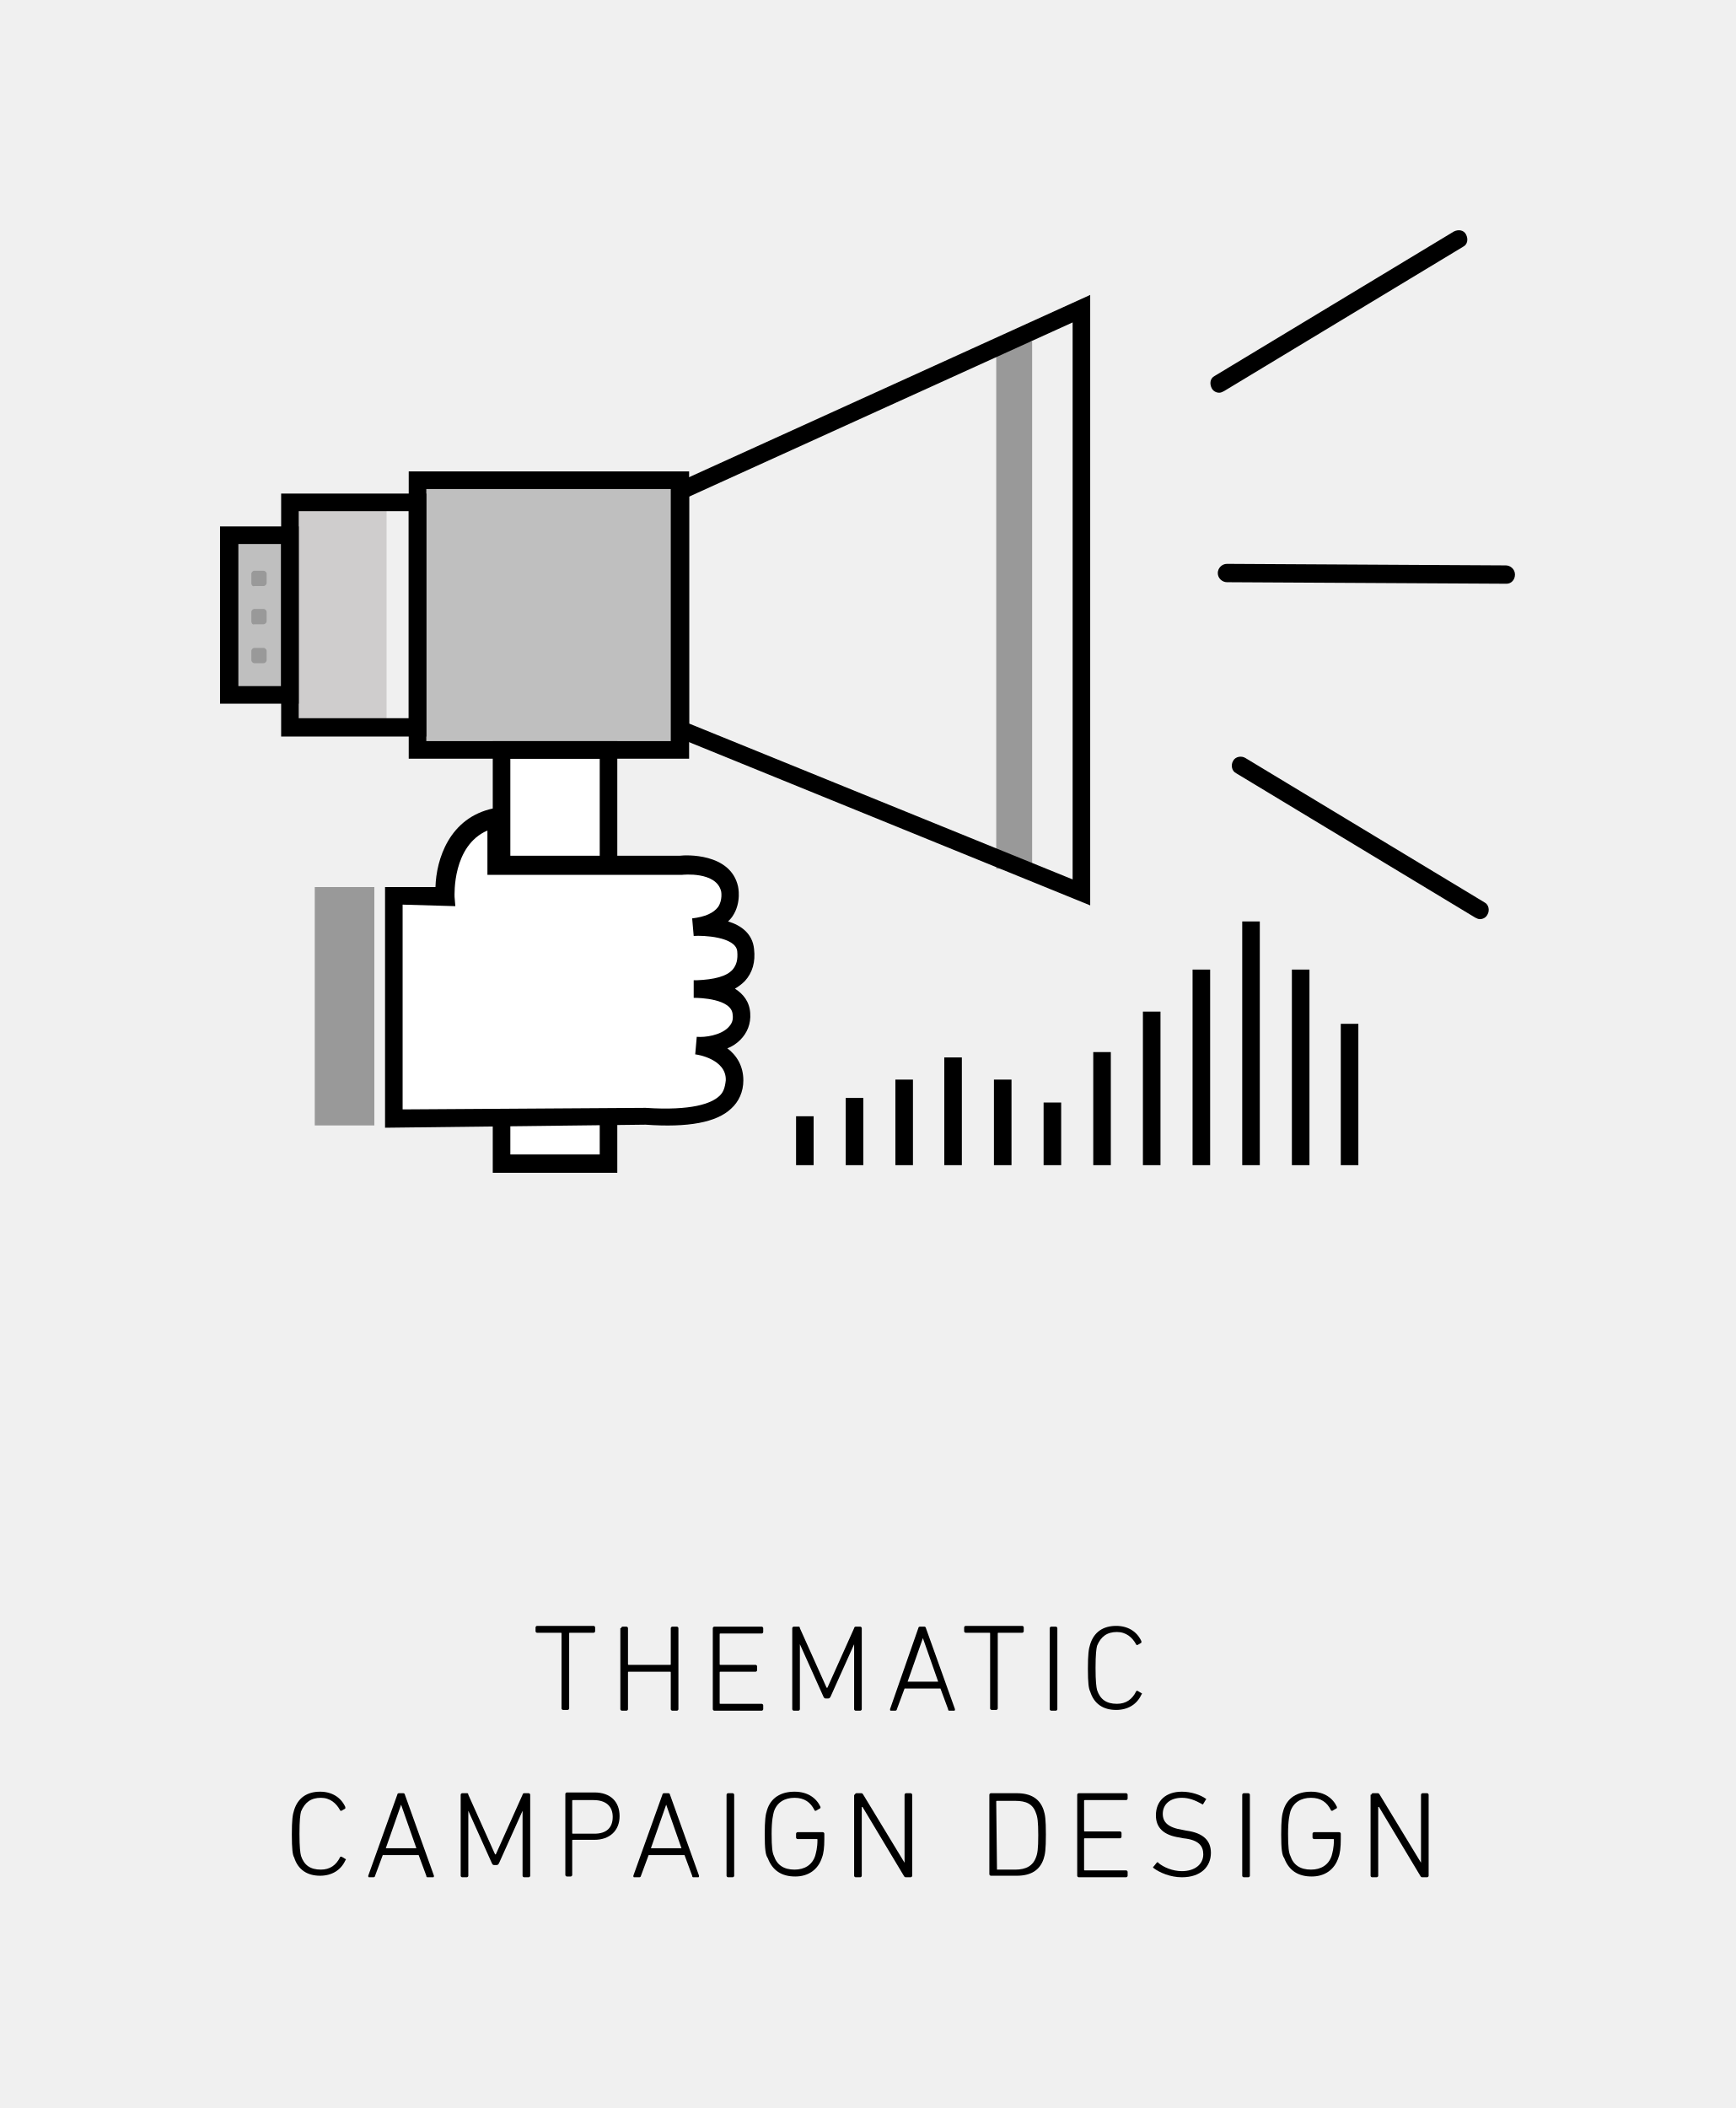
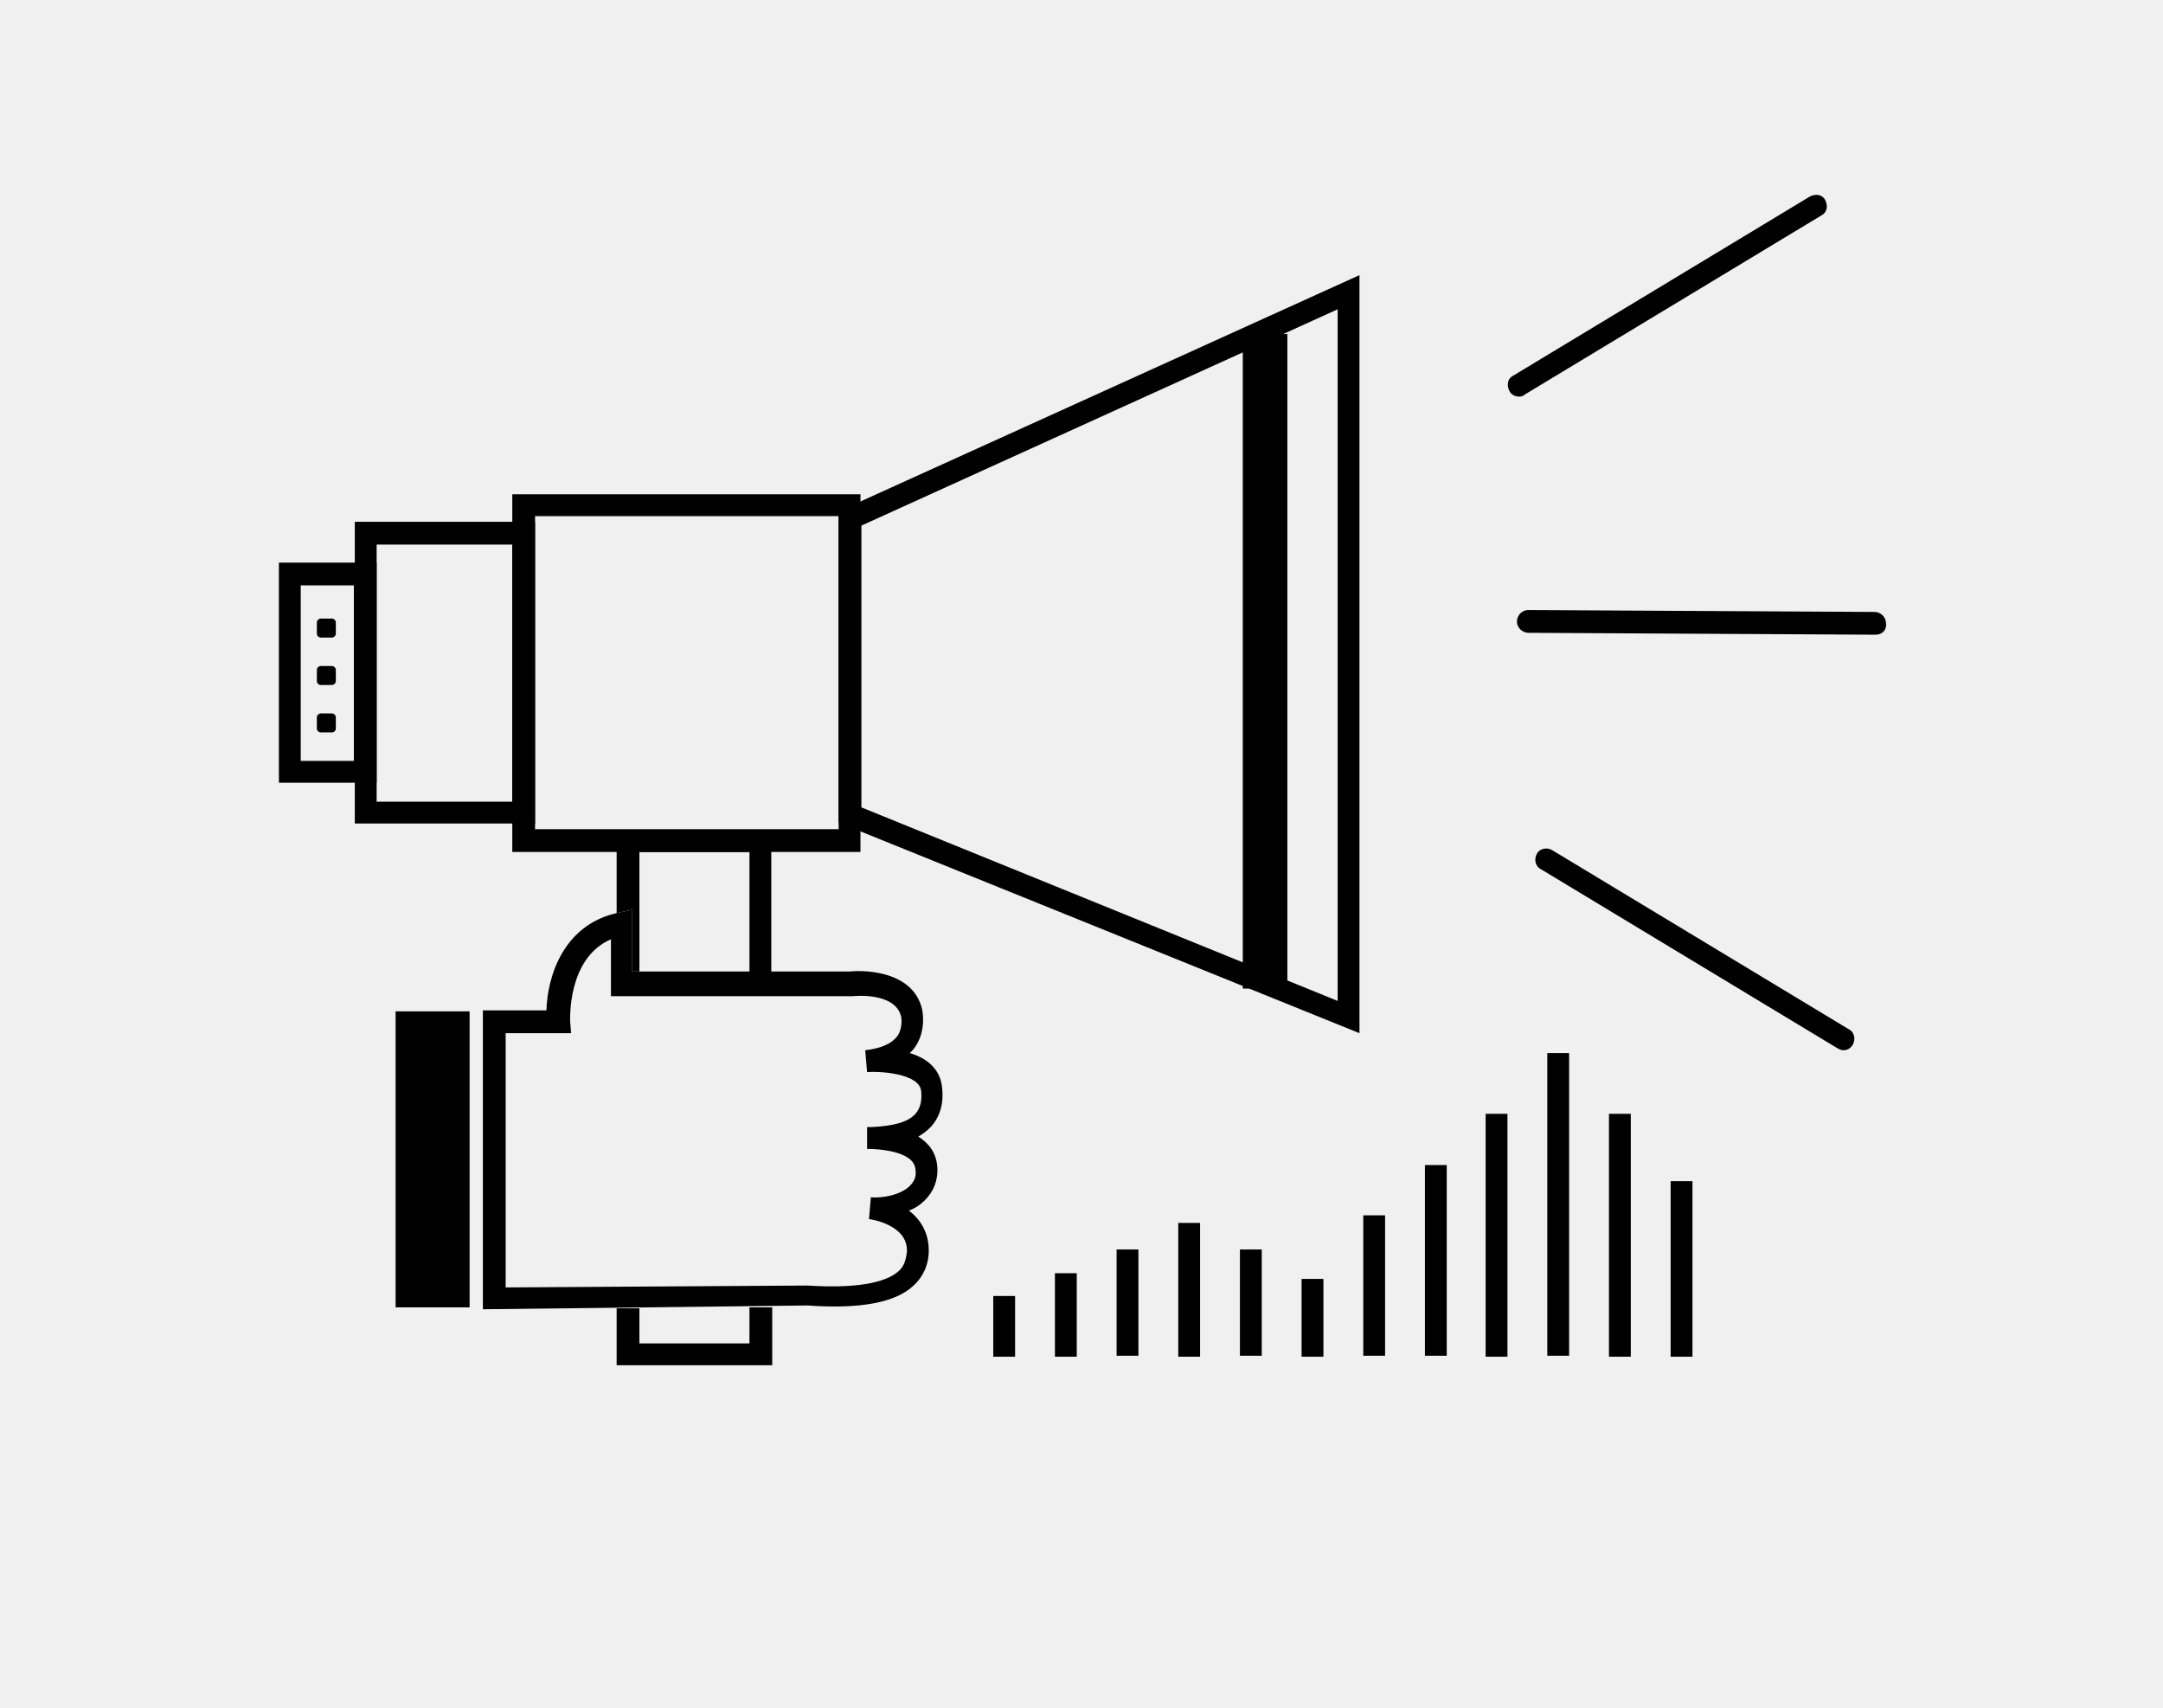
- <svg xmlns="http://www.w3.org/2000/svg" version="1.1" id="Layer_1" x="0px" y="0px" viewBox="0 0 227.2 275.9" style="enable-background:new 0 0 227.2 275.9;" xml:space="preserve">
+ <svg xmlns="http://www.w3.org/2000/svg" version="1.1" id="Layer_1" x="0px" y="0px" viewBox="0 0 228 180" style="enable-background:new 0 0 228 180;" xml:space="preserve">
  <style type="text/css">
	.st0{fill:none;stroke:#000000;stroke-width:1.039;stroke-miterlimit:10;}
	.st1{fill:none;stroke:#000000;stroke-miterlimit:10;}
- 	.st2{fill:none;stroke:#000000;stroke-width:0.364;stroke-miterlimit:10;}
- 	.st3{fill:#FFFFFF;}
- 	.st4{fill:#ECF8FE;}
- 	.st5{fill:#27BDBE;}
- 	.st6{fill:#FFE06A;}
- 	.st7{fill:#D9D9D9;}
- 	.st8{fill:#999999;}
- 	.st9{fill:#BFBFBF;}
- 	.st10{fill:#FFFFFF;stroke:#000000;stroke-width:1.587;stroke-miterlimit:10;}
- 	.st11{fill:none;stroke:#000000;stroke-width:1.587;stroke-linecap:round;stroke-linejoin:round;stroke-miterlimit:10;}
- 	.st12{fill:none;stroke:#000000;stroke-width:0.832;stroke-linecap:round;stroke-linejoin:round;stroke-miterlimit:10;}
- 	.st13{fill:#CFCDCD;}
- 	.st14{fill:#C9E9E6;}
- 	.st15{fill:none;stroke:#000000;stroke-width:0.889;stroke-miterlimit:10;}
- 	.st16{fill:none;stroke:#FFFFFF;stroke-miterlimit:10;}
+ 	.st2{fill:#F58220;}
+ 	.st3{fill:none;stroke:#F58220;stroke-miterlimit:10;}
+ 	.st4{fill:none;stroke:#000000;stroke-width:0.364;stroke-miterlimit:10;}
+ 	.st5{fill:#FFFFFF;}
+ 	.st6{fill:#ECF8FE;}
+ 	.st7{fill:#27BDBE;}
+ 	.st8{fill:#FFE06A;}
+ 	.st9{fill:#D9D9D9;}
+ 	.st10{fill:#999999;}
+ 	.st11{fill:#BFBFBF;}
+ 	.st12{fill:#FFFFFF;stroke:#000000;stroke-width:1.587;stroke-miterlimit:10;}
+ 	.st13{fill:none;stroke:#000000;stroke-width:1.587;stroke-linecap:round;stroke-linejoin:round;stroke-miterlimit:10;}
+ 	.st14{fill:none;stroke:#000000;stroke-width:0.832;stroke-linecap:round;stroke-linejoin:round;stroke-miterlimit:10;}
+ 	.st15{fill:#CFCDCD;}
+ 	.st16{fill:#C9E9E6;}
+ 	.st17{fill:none;stroke:#000000;stroke-width:0.889;stroke-miterlimit:10;}
+ 	.st18{fill:none;stroke:#FFFFFF;stroke-miterlimit:10;}
+ 	.st19{fill:none;stroke:#000000;stroke-width:1.587;stroke-miterlimit:10;}
+ 	.st20{fill:none;stroke:#000000;stroke-width:1.942;stroke-linecap:round;stroke-linejoin:round;stroke-miterlimit:10;}
+ 	.st21{fill:#EEE809;}
+ 	.st22{fill:#94D9F8;}
+ 	.st23{fill:#211E1F;}
+ 	.st24{fill:#231F20;}
+ 	.st25{fill:#F7941F;}
+ 	.st26{fill:#47B77B;}
+ 	.st27{fill:#221F1F;}
+ 	.st28{fill:#F5EB0E;}
+ 	.st29{fill:#EBE70E;}
+ 	.st30{fill:#4BC3C9;}
+ 	.st31{fill:#DD1D4F;}
+ 	.st32{fill:none;stroke:#231F20;stroke-width:0.963;stroke-linecap:round;stroke-linejoin:round;stroke-miterlimit:10;}
+ 	.st33{fill:none;stroke:#000000;stroke-width:2;stroke-miterlimit:10;}
+ 	.st34{fill:#E5EFF5;}
</style>
  <g>
+     <rect x="131" y="35.2" width="4.7" height="69" />
+     <rect x="41.7" y="106.6" width="7.8" height="31.2" />
+     <path d="M50.9,138v-31.5h6.7c0.1-3.6,1.8-9.1,7.6-10.3l1.4-0.3v6.5l23,0c0.7-0.1,6.6-0.4,7.6,4c0,0,0.5,2.1-0.7,3.9   c-0.2,0.3-0.4,0.5-0.6,0.7c1.7,0.5,3.2,1.6,3.4,3.6c0.2,1.7-0.2,3.1-1.2,4.2c-0.4,0.4-0.8,0.7-1.3,1c1.1,0.7,1.9,1.7,2,3.2   c0.1,1.4-0.4,2.6-1.3,3.5c-0.5,0.5-1.1,0.9-1.7,1.1c1.2,0.9,2.1,2.3,2.1,4.2c0,1.5-0.6,2.8-1.6,3.7c-1.9,1.8-5.6,2.5-11.2,2.1   L50.9,138z M53.3,108.9v26.8l31.8-0.2c6.1,0.4,8.6-0.6,9.6-1.5c0.6-0.5,0.8-1.2,0.9-2.1c0.1-2.8-3.8-3.4-4-3.4l0.2-2.3   c1.1,0.1,3.1-0.2,4.1-1.2c0.5-0.5,0.7-1,0.6-1.7c-0.1-2.1-4.4-2.2-5-2.2c0,0-0.1,0-0.1,0l0-2.3c0.1,0,0.2,0,0.4,0   c2.3-0.1,3.9-0.5,4.7-1.4c0.5-0.6,0.7-1.3,0.6-2.4c-0.2-1.9-4.5-2.1-5.7-2l-0.2-2.3c1.7-0.2,2.8-0.7,3.4-1.5c0.6-0.9,0.4-2,0.4-2   c-0.6-2.7-5.1-2.2-5.1-2.2l-0.1,0l-25.4,0V99c-4.6,2-4.3,8.4-4.3,8.7l0.1,1.2L53.3,108.9z" />
+     <path d="M56.4,86.8h-19V55h19V86.8z M39.7,84.5H54V57.4H39.7V84.5z" />
+     <path d="M39.7,82.5H29.4V59.3h10.3V82.5z M31.7,80.2h5.6V61.7h-5.6V80.2z" />
+     <path d="M143.3,108.9L88.4,86.7V53.9L143.3,29V108.9z M90.8,85.1l50.2,20.4V32.6L90.8,55.4V85.1z" />
+     <path d="M160.1,41.8c-0.4,0-0.8-0.2-1-0.6c-0.3-0.6-0.2-1.3,0.4-1.6l31.3-18.9c0.6-0.3,1.3-0.2,1.6,0.4c0.3,0.6,0.2,1.3-0.4,1.6   l-31.3,18.9C160.5,41.8,160.3,41.8,160.1,41.8z" />
+     <path d="M197.7,66.9C197.7,66.9,197.7,66.9,197.7,66.9l-36.6-0.2c-0.6,0-1.2-0.5-1.2-1.2c0-0.6,0.5-1.2,1.2-1.2c0,0,0,0,0,0   l36.5,0.2c0.6,0,1.2,0.5,1.2,1.2C198.9,66.4,198.4,66.9,197.7,66.9z" />
+     <path d="M194.3,110.7c-0.2,0-0.4-0.1-0.6-0.2l-31.3-18.9c-0.6-0.3-0.7-1.1-0.4-1.6c0.3-0.6,1.1-0.7,1.6-0.4l31.3,18.9   c0.6,0.3,0.7,1.1,0.4,1.6C195.1,110.5,194.7,110.7,194.3,110.7z" />
    <g>
-       <path d="M73.7,223.8c-0.1,0-0.2-0.1-0.2-0.2v-9.8c0-0.1,0-0.1-0.1-0.1h-3.1c-0.1,0-0.2-0.1-0.2-0.2v-0.5c0-0.1,0.1-0.2,0.2-0.2    h7.4c0.1,0,0.2,0.1,0.2,0.2v0.5c0,0.1-0.1,0.2-0.2,0.2h-3.1c-0.1,0-0.1,0-0.1,0.1v9.8c0,0.1-0.1,0.2-0.2,0.2H73.7z" />
-       <path d="M81.3,213.1c0-0.1,0.1-0.2,0.2-0.2H82c0.1,0,0.2,0.1,0.2,0.2v4.7c0,0.1,0,0.1,0.1,0.1h5.4c0.1,0,0.1,0,0.1-0.1v-4.7    c0-0.1,0.1-0.2,0.2-0.2h0.6c0.1,0,0.2,0.1,0.2,0.2v10.6c0,0.1-0.1,0.2-0.2,0.2h-0.6c-0.1,0-0.2-0.1-0.2-0.2v-4.8    c0-0.1,0-0.1-0.1-0.1h-5.4c-0.1,0-0.1,0-0.1,0.1v4.8c0,0.1-0.1,0.2-0.2,0.2h-0.6c-0.1,0-0.2-0.1-0.2-0.2V213.1z" />
-       <path d="M93.3,213.1c0-0.1,0.1-0.2,0.2-0.2h6.2c0.1,0,0.2,0.1,0.2,0.2v0.5c0,0.1-0.1,0.2-0.2,0.2h-5.4c-0.1,0-0.1,0-0.1,0.1v3.9    c0,0.1,0,0.1,0.1,0.1h4.6c0.1,0,0.2,0.1,0.2,0.2v0.5c0,0.1-0.1,0.2-0.2,0.2h-4.6c-0.1,0-0.1,0-0.1,0.1v4c0,0.1,0,0.1,0.1,0.1h5.4    c0.1,0,0.2,0.1,0.2,0.2v0.5c0,0.1-0.1,0.2-0.2,0.2h-6.2c-0.1,0-0.2-0.1-0.2-0.2V213.1z" />
-       <path d="M103.7,213.1c0-0.1,0.1-0.2,0.2-0.2h0.6c0.1,0,0.2,0,0.2,0.2l3.5,7.8h0.1l3.5-7.8c0-0.1,0.1-0.2,0.2-0.2h0.6    c0.1,0,0.2,0.1,0.2,0.2v10.6c0,0.1-0.1,0.2-0.2,0.2h-0.6c-0.1,0-0.2-0.1-0.2-0.2v-8.5h0l-3.1,6.9c-0.1,0.1-0.1,0.2-0.3,0.2h-0.3    c-0.1,0-0.2,0-0.3-0.2l-3.1-6.9h0v8.5c0,0.1-0.1,0.2-0.2,0.2h-0.6c-0.1,0-0.2-0.1-0.2-0.2V213.1z" />
-       <path d="M120.2,213.1c0-0.1,0.1-0.2,0.2-0.2h0.6c0.1,0,0.2,0.1,0.2,0.2l3.8,10.6c0,0.1,0,0.2-0.1,0.2h-0.6c-0.1,0-0.2,0-0.2-0.2    l-1-2.7h-4.7l-1,2.7c0,0.1-0.1,0.2-0.2,0.2h-0.6c-0.1,0-0.1-0.1-0.1-0.2L120.2,213.1z M122.8,220.1l-2-5.7h0l-2,5.7H122.8z" />
-       <path d="M129.8,223.8c-0.1,0-0.2-0.1-0.2-0.2v-9.8c0-0.1,0-0.1-0.1-0.1h-3.1c-0.1,0-0.2-0.1-0.2-0.2v-0.5c0-0.1,0.1-0.2,0.2-0.2    h7.4c0.1,0,0.2,0.1,0.2,0.2v0.5c0,0.1-0.1,0.2-0.2,0.2h-3.1c-0.1,0-0.1,0-0.1,0.1v9.8c0,0.1-0.1,0.2-0.2,0.2H129.8z" />
-       <path d="M137.4,213.1c0-0.1,0.1-0.2,0.2-0.2h0.6c0.1,0,0.2,0.1,0.2,0.2v10.6c0,0.1-0.1,0.2-0.2,0.2h-0.6c-0.1,0-0.2-0.1-0.2-0.2    V213.1z" />
-       <path d="M142.4,218.4c0-1.9,0.1-2.6,0.3-3.2c0.5-1.6,1.7-2.4,3.4-2.4c1.5,0,2.7,0.7,3.3,2c0,0.1,0,0.2,0,0.2l-0.5,0.3    c-0.1,0-0.2,0-0.2-0.1c-0.5-0.9-1.3-1.6-2.5-1.6c-1.3,0-2.1,0.6-2.6,1.8c-0.1,0.4-0.2,1.1-0.2,2.9c0,1.8,0.1,2.5,0.2,2.9    c0.4,1.2,1.2,1.8,2.6,1.8c1.2,0,2-0.6,2.5-1.6c0-0.1,0.1-0.1,0.2-0.1l0.5,0.3c0.1,0,0.1,0.1,0,0.2c-0.6,1.3-1.8,2-3.3,2    c-1.7,0-2.9-0.8-3.4-2.4C142.5,221,142.4,220.3,142.4,218.4z" />
-       <path d="M38.2,240.1c0-1.9,0.1-2.6,0.3-3.2c0.5-1.6,1.7-2.4,3.4-2.4c1.5,0,2.7,0.7,3.3,2c0,0.1,0,0.2,0,0.2l-0.5,0.3    c-0.1,0-0.2,0-0.2-0.1c-0.5-0.9-1.3-1.6-2.5-1.6c-1.3,0-2.1,0.6-2.6,1.8c-0.1,0.4-0.2,1.1-0.2,2.9c0,1.8,0.1,2.5,0.2,2.9    c0.4,1.2,1.2,1.8,2.6,1.8c1.2,0,2-0.6,2.5-1.6c0-0.1,0.1-0.1,0.2-0.1l0.5,0.3c0.1,0,0.1,0.1,0,0.2c-0.6,1.3-1.8,2-3.3,2    c-1.7,0-2.9-0.8-3.4-2.4C38.3,242.8,38.2,242,38.2,240.1z" />
-       <path d="M52,234.9c0-0.1,0.1-0.2,0.2-0.2h0.6c0.1,0,0.2,0.1,0.2,0.2l3.8,10.6c0,0.1,0,0.2-0.1,0.2H56c-0.1,0-0.2,0-0.2-0.2l-1-2.7    h-4.7l-1,2.7c0,0.1-0.1,0.2-0.2,0.2h-0.6c-0.1,0-0.1-0.1-0.1-0.2L52,234.9z M54.5,241.9l-2-5.7h0l-2,5.7H54.5z" />
-       <path d="M60.3,234.9c0-0.1,0.1-0.2,0.2-0.2h0.6c0.1,0,0.2,0,0.2,0.2l3.5,7.8h0.1l3.5-7.8c0-0.1,0.1-0.2,0.2-0.2h0.6    c0.1,0,0.2,0.1,0.2,0.2v10.6c0,0.1-0.1,0.2-0.2,0.2h-0.6c-0.1,0-0.2-0.1-0.2-0.2v-8.5h0l-3.1,6.9c-0.1,0.1-0.1,0.2-0.3,0.2h-0.3    c-0.1,0-0.2,0-0.3-0.2l-3.1-6.9h0v8.5c0,0.1-0.1,0.2-0.2,0.2h-0.6c-0.1,0-0.2-0.1-0.2-0.2V234.9z" />
-       <path d="M74.2,245.6c-0.1,0-0.2-0.1-0.2-0.2v-10.6c0-0.1,0.1-0.2,0.2-0.2h3.6c2.1,0,3.3,1.2,3.3,3.1c0,1.9-1.3,3.1-3.3,3.1H75    c-0.1,0-0.1,0-0.1,0.1v4.5c0,0.1-0.1,0.2-0.2,0.2H74.2z M80.2,237.8c0-1.4-0.9-2.2-2.5-2.2H75c-0.1,0-0.1,0-0.1,0.1v4.2    c0,0.1,0,0.1,0.1,0.1h2.8C79.4,240,80.2,239.2,80.2,237.8z" />
-       <path d="M86.7,234.9c0-0.1,0.1-0.2,0.2-0.2h0.6c0.1,0,0.2,0.1,0.2,0.2l3.8,10.6c0,0.1,0,0.2-0.1,0.2h-0.6c-0.1,0-0.2,0-0.2-0.2    l-1-2.7h-4.7l-1,2.7c0,0.1-0.1,0.2-0.2,0.2H83c-0.1,0-0.1-0.1-0.1-0.2L86.7,234.9z M89.2,241.9l-2-5.7h0l-2,5.7H89.2z" />
-       <path d="M95.1,234.9c0-0.1,0.1-0.2,0.2-0.2h0.6c0.1,0,0.2,0.1,0.2,0.2v10.6c0,0.1-0.1,0.2-0.2,0.2h-0.6c-0.1,0-0.2-0.1-0.2-0.2    V234.9z" />
-       <path d="M100.1,240.1c0-1.9,0.1-2.6,0.3-3.2c0.5-1.6,1.8-2.4,3.6-2.4c1.8,0,2.9,0.9,3.4,2c0,0.1,0,0.2-0.1,0.2l-0.5,0.3    c-0.1,0-0.2,0-0.2-0.1c-0.5-1-1.3-1.6-2.6-1.6c-1.3,0-2.3,0.6-2.7,1.8c-0.1,0.4-0.3,1.1-0.3,2.9c0,1.8,0.1,2.5,0.3,2.9    c0.4,1.2,1.3,1.8,2.7,1.8c1.3,0,2.3-0.6,2.7-1.8c0.1-0.4,0.3-1,0.3-2.1c0-0.1,0-0.1-0.1-0.1h-2.5c-0.1,0-0.2-0.1-0.2-0.2v-0.5    c0-0.1,0.1-0.2,0.2-0.2h3.3c0.1,0,0.2,0.1,0.2,0.2v0.7c0,1.1-0.1,1.9-0.3,2.4c-0.5,1.6-1.8,2.5-3.5,2.5c-1.8,0-3-0.8-3.6-2.4    C100.2,242.8,100.1,242,100.1,240.1z" />
-       <path d="M111.9,234.9c0-0.1,0.1-0.2,0.2-0.2h0.6c0.1,0,0.2,0,0.3,0.2l5.4,8.9h0v-8.9c0-0.1,0.1-0.2,0.2-0.2h0.6    c0.1,0,0.2,0.1,0.2,0.2v10.6c0,0.1-0.1,0.2-0.2,0.2h-0.6c-0.1,0-0.2,0-0.3-0.2l-5.4-9h-0.1v9c0,0.1-0.1,0.2-0.2,0.2h-0.6    c-0.1,0-0.2-0.1-0.2-0.2V234.9z" />
-       <path d="M129.5,234.9c0-0.1,0.1-0.2,0.2-0.2h3.4c1.8,0,3,0.7,3.5,2.2c0.2,0.6,0.3,1.2,0.3,3.2c0,2-0.1,2.6-0.3,3.2    c-0.5,1.5-1.7,2.2-3.5,2.2h-3.4c-0.1,0-0.2-0.1-0.2-0.2V234.9z M130.5,244.7h2.4c1.4,0,2.3-0.5,2.7-1.6c0.2-0.5,0.3-1.1,0.3-2.9    c0-1.8-0.1-2.4-0.3-2.9c-0.4-1.2-1.3-1.6-2.7-1.6h-2.4c-0.1,0-0.1,0-0.1,0.1L130.5,244.7C130.4,244.7,130.4,244.7,130.5,244.7z" />
-       <path d="M141,234.9c0-0.1,0.1-0.2,0.2-0.2h6.2c0.1,0,0.2,0.1,0.2,0.2v0.5c0,0.1-0.1,0.2-0.2,0.2H142c-0.1,0-0.1,0-0.1,0.1v3.9    c0,0.1,0,0.1,0.1,0.1h4.6c0.1,0,0.2,0.1,0.2,0.2v0.5c0,0.1-0.1,0.2-0.2,0.2H142c-0.1,0-0.1,0-0.1,0.1v4c0,0.1,0,0.1,0.1,0.1h5.4    c0.1,0,0.2,0.1,0.2,0.2v0.5c0,0.1-0.1,0.2-0.2,0.2h-6.2c-0.1,0-0.2-0.1-0.2-0.2V234.9z" />
-       <path d="M151,244.5c-0.1-0.1-0.1-0.2,0-0.2l0.4-0.5c0.1-0.1,0.2-0.1,0.2,0c0.7,0.6,1.9,1.1,3.1,1.1c1.7,0,2.8-0.9,2.8-2.2    c0-1.1-0.6-1.9-2.6-2.1l-0.5-0.1c-2.1-0.3-3.1-1.3-3.1-2.9c0-1.9,1.3-3.1,3.4-3.1c1.2,0,2.4,0.4,3.1,0.9c0.1,0,0.1,0.1,0,0.2    l-0.3,0.5c-0.1,0.1-0.1,0.1-0.2,0c-0.9-0.5-1.7-0.8-2.6-0.8c-1.6,0-2.5,0.9-2.5,2.1c0,1.1,0.7,1.8,2.6,2.1l0.5,0.1    c2.2,0.3,3.2,1.3,3.2,2.9c0,1.8-1.3,3.2-3.8,3.2C153.2,245.7,151.8,245.1,151,244.5z" />
-       <path d="M162.6,234.9c0-0.1,0.1-0.2,0.2-0.2h0.6c0.1,0,0.2,0.1,0.2,0.2v10.6c0,0.1-0.1,0.2-0.2,0.2h-0.6c-0.1,0-0.2-0.1-0.2-0.2    V234.9z" />
-       <path d="M167.7,240.1c0-1.9,0.1-2.6,0.3-3.2c0.5-1.6,1.8-2.4,3.6-2.4c1.8,0,2.9,0.9,3.4,2c0,0.1,0,0.2-0.1,0.2l-0.5,0.3    c-0.1,0-0.2,0-0.2-0.1c-0.5-1-1.3-1.6-2.6-1.6c-1.3,0-2.3,0.6-2.7,1.8c-0.1,0.4-0.3,1.1-0.3,2.9c0,1.8,0.1,2.5,0.3,2.9    c0.4,1.2,1.3,1.8,2.7,1.8c1.3,0,2.3-0.6,2.7-1.8c0.1-0.4,0.3-1,0.3-2.1c0-0.1,0-0.1-0.1-0.1h-2.5c-0.1,0-0.2-0.1-0.2-0.2v-0.5    c0-0.1,0.1-0.2,0.2-0.2h3.3c0.1,0,0.2,0.1,0.2,0.2v0.7c0,1.1-0.1,1.9-0.3,2.4c-0.5,1.6-1.8,2.5-3.5,2.5c-1.8,0-3-0.8-3.6-2.4    C167.8,242.8,167.7,242,167.7,240.1z" />
-       <path d="M179.5,234.9c0-0.1,0.1-0.2,0.2-0.2h0.6c0.1,0,0.2,0,0.3,0.2l5.4,8.9h0v-8.9c0-0.1,0.1-0.2,0.2-0.2h0.6    c0.1,0,0.2,0.1,0.2,0.2v10.6c0,0.1-0.1,0.2-0.2,0.2h-0.6c-0.1,0-0.2,0-0.3-0.2l-5.4-9h-0.1v9c0,0.1-0.1,0.2-0.2,0.2h-0.6    c-0.1,0-0.2-0.1-0.2-0.2V234.9z" />
+       <path d="M33.4,66.8v-1.2c0-0.2,0.2-0.4,0.4-0.4H35c0.2,0,0.4,0.2,0.4,0.4v1.2c0,0.2-0.2,0.4-0.4,0.4h-1.2    C33.6,67.2,33.4,67,33.4,66.8z" />
+       <path d="M33.4,71.8v-1.2c0-0.2,0.2-0.4,0.4-0.4H35c0.2,0,0.4,0.2,0.4,0.4v1.2c0,0.2-0.2,0.4-0.4,0.4h-1.2    C33.6,72.2,33.4,72,33.4,71.8z" />
+       <path d="M33.4,76.8v-1.2c0-0.2,0.2-0.4,0.4-0.4H35c0.2,0,0.4,0.2,0.4,0.4v1.2c0,0.2-0.2,0.4-0.4,0.4h-1.2    C33.6,77.2,33.4,77,33.4,76.8z" />
    </g>
+     <path d="M90.8,89.8H54V52.1h36.7V89.8z M56.4,87.4h32v-33h-32V87.4z" />
    <g>
-       <rect x="38" y="66.6" class="st13" width="12.6" height="28.7" />
-       <rect x="30" y="70.1" class="st9" width="8" height="20.8" />
-       <rect x="130.4" y="44.7" class="st8" width="4.7" height="69" />
-       <rect x="41.2" y="116.1" class="st8" width="7.8" height="31.2" />
-       <rect x="54.7" y="62.8" class="st9" width="34.4" height="35.3" />
-       <g>
-         <rect x="65.6" y="98.2" class="st3" width="14" height="54.1" />
-         <path d="M80.8,153.5H64.5V97h16.3V153.5z M66.8,151.1h11.7V99.3H66.8V151.1z" />
-       </g>
-       <g>
-         <path class="st3" d="M72.2,113.2h16.8c0,0,5.6-0.6,6.4,3.1c0,0,1.1,4.4-4.8,5c0,0,6.5-0.3,6.9,3.1c0.3,3.4-1.8,5-6.7,5.1     c0,0,6.1-0.2,6.3,3.3c0.2,3.5-4,4.3-6,4.2c0,0,5.1,0.7,5,4.6c-0.1,2.5-1.6,5.4-11.6,4.7l-32.9,0.2v-29.1h6.7     c0,0-0.6-8.9,6.6-10.3v6.2L72.2,113.2z" />
-         <path d="M50.4,147.6v-31.5H57c0.1-3.6,1.8-9.1,7.6-10.3l1.4-0.3v6.5l23,0c0.7-0.1,6.6-0.4,7.6,4c0,0,0.5,2.1-0.7,3.9     c-0.2,0.3-0.4,0.5-0.6,0.7c1.7,0.5,3.2,1.6,3.4,3.6c0.2,1.7-0.2,3.1-1.2,4.2c-0.4,0.4-0.8,0.7-1.3,1c1.1,0.7,1.9,1.7,2,3.2     c0.1,1.4-0.4,2.6-1.3,3.5c-0.5,0.5-1.1,0.9-1.7,1.1c1.2,0.9,2.1,2.3,2.1,4.2c0,1.5-0.6,2.8-1.6,3.7c-1.9,1.8-5.6,2.5-11.2,2.1     L50.4,147.6z M52.7,118.4v26.8l31.8-0.2c6.1,0.4,8.6-0.6,9.6-1.5c0.6-0.5,0.8-1.2,0.9-2.1c0.1-2.8-3.8-3.4-4-3.4l0.2-2.3     c1.1,0.1,3.1-0.2,4.1-1.2c0.5-0.5,0.7-1,0.6-1.7c-0.1-2.1-4.4-2.2-5-2.2c0,0-0.1,0-0.1,0l0-2.3c0.1,0,0.2,0,0.4,0     c2.3-0.1,3.9-0.5,4.7-1.4c0.5-0.6,0.7-1.3,0.6-2.4c-0.2-1.9-4.5-2.1-5.7-2l-0.2-2.3c1.7-0.2,2.8-0.7,3.4-1.5c0.6-0.9,0.4-2,0.4-2     c-0.6-2.7-5.1-2.2-5.1-2.2l-0.1,0l-25.4,0v-5.8c-4.6,2-4.3,8.4-4.3,8.7l0.1,1.2L52.7,118.4z" />
-       </g>
-       <path d="M55.8,96.4h-19V64.6h19V96.4z M39.1,94h14.4V66.9H39.1V94z" />
-       <path d="M39.1,92.1H28.8V68.9h10.3V92.1z M31.2,89.8h5.6V71.2h-5.6V89.8z" />
-       <path d="M142.7,118.5L87.9,96.2V63.5l54.8-24.9V118.5z M90.2,94.7l50.2,20.4V42.2L90.2,65V94.7z" />
-       <path d="M159.6,51.4c-0.4,0-0.8-0.2-1-0.6c-0.3-0.6-0.2-1.3,0.4-1.6l31.3-18.9c0.6-0.3,1.3-0.2,1.6,0.4c0.3,0.6,0.2,1.3-0.4,1.6    l-31.3,18.9C160,51.3,159.8,51.4,159.6,51.4z" />
-       <path d="M197.2,76.4C197.2,76.4,197.2,76.4,197.2,76.4l-36.6-0.2c-0.6,0-1.2-0.5-1.2-1.2c0-0.6,0.5-1.2,1.2-1.2c0,0,0,0,0,0    l36.5,0.2c0.6,0,1.2,0.5,1.2,1.2C198.3,75.9,197.8,76.4,197.2,76.4z" />
-       <path d="M193.7,120.3c-0.2,0-0.4-0.1-0.6-0.2l-31.3-18.9c-0.6-0.3-0.7-1.1-0.4-1.6c0.3-0.6,1.1-0.7,1.6-0.4l31.3,18.9    c0.6,0.3,0.7,1.1,0.4,1.6C194.5,120.1,194.1,120.3,193.7,120.3z" />
-       <g>
-         <path class="st8" d="M32.9,76.3v-1.2c0-0.2,0.2-0.4,0.4-0.4h1.2c0.2,0,0.4,0.2,0.4,0.4v1.2c0,0.2-0.2,0.4-0.4,0.4h-1.2     C33.1,76.8,32.9,76.6,32.9,76.3z" />
-         <path class="st8" d="M32.9,81.3v-1.2c0-0.2,0.2-0.4,0.4-0.4h1.2c0.2,0,0.4,0.2,0.4,0.4v1.2c0,0.2-0.2,0.4-0.4,0.4h-1.2     C33.1,81.8,32.9,81.6,32.9,81.3z" />
-         <path class="st8" d="M32.9,86.4v-1.2c0-0.2,0.2-0.4,0.4-0.4h1.2c0.2,0,0.4,0.2,0.4,0.4v1.2c0,0.2-0.2,0.4-0.4,0.4h-1.2     C33.1,86.8,32.9,86.6,32.9,86.4z" />
-       </g>
-       <path d="M90.2,99.3H53.5V61.7h36.7V99.3z M55.8,97h32V64h-32V97z" />
-       <g>
-         <rect x="104.2" y="146.1" width="2.3" height="6.4" />
-         <rect x="110.7" y="143.7" width="2.3" height="8.8" />
-         <rect x="117.2" y="141.3" width="2.3" height="11.2" />
-         <rect x="123.6" y="138.4" width="2.3" height="14.1" />
-         <rect x="130.1" y="141.3" width="2.3" height="11.2" />
-         <rect x="136.6" y="144.3" width="2.3" height="8.2" />
-         <rect x="143.1" y="137.7" width="2.3" height="14.8" />
-         <rect x="149.6" y="132.4" width="2.3" height="20.1" />
-         <rect x="156.1" y="126.9" width="2.3" height="25.6" />
-         <rect x="162.6" y="120.6" width="2.3" height="31.9" />
-         <rect x="169.1" y="126.9" width="2.3" height="25.6" />
-         <rect x="175.5" y="134" width="2.3" height="18.5" />
-       </g>
+       <rect x="104.7" y="136.6" width="2.3" height="6.4" />
+       <rect x="111.2" y="134.2" width="2.3" height="8.8" />
+       <rect x="117.7" y="131.7" width="2.3" height="11.2" />
+       <rect x="124.2" y="128.9" width="2.3" height="14.1" />
+       <rect x="130.7" y="131.7" width="2.3" height="11.2" />
+       <rect x="137.2" y="134.8" width="2.3" height="8.2" />
+       <rect x="143.7" y="128.1" width="2.3" height="14.8" />
+       <rect x="150.2" y="122.8" width="2.3" height="20.1" />
+       <rect x="156.6" y="117.4" width="2.3" height="25.6" />
+       <rect x="163.1" y="111" width="2.3" height="31.9" />
+       <rect x="169.6" y="117.4" width="2.3" height="25.6" />
+       <rect x="176.1" y="124.5" width="2.3" height="18.5" />
    </g>
+     <path d="M65.2,96.2l1.4-0.3v6.5l0.8,0V89.8H79v12.7l2.3,0v-15H65v8.9C65.1,96.3,65.1,96.2,65.2,96.2z" />
+     <polygon points="79,137.8 79,141.6 67.4,141.6 67.4,137.9 65,137.9 65,143.9 81.4,143.9 81.4,137.8  " />
  </g>
</svg>
